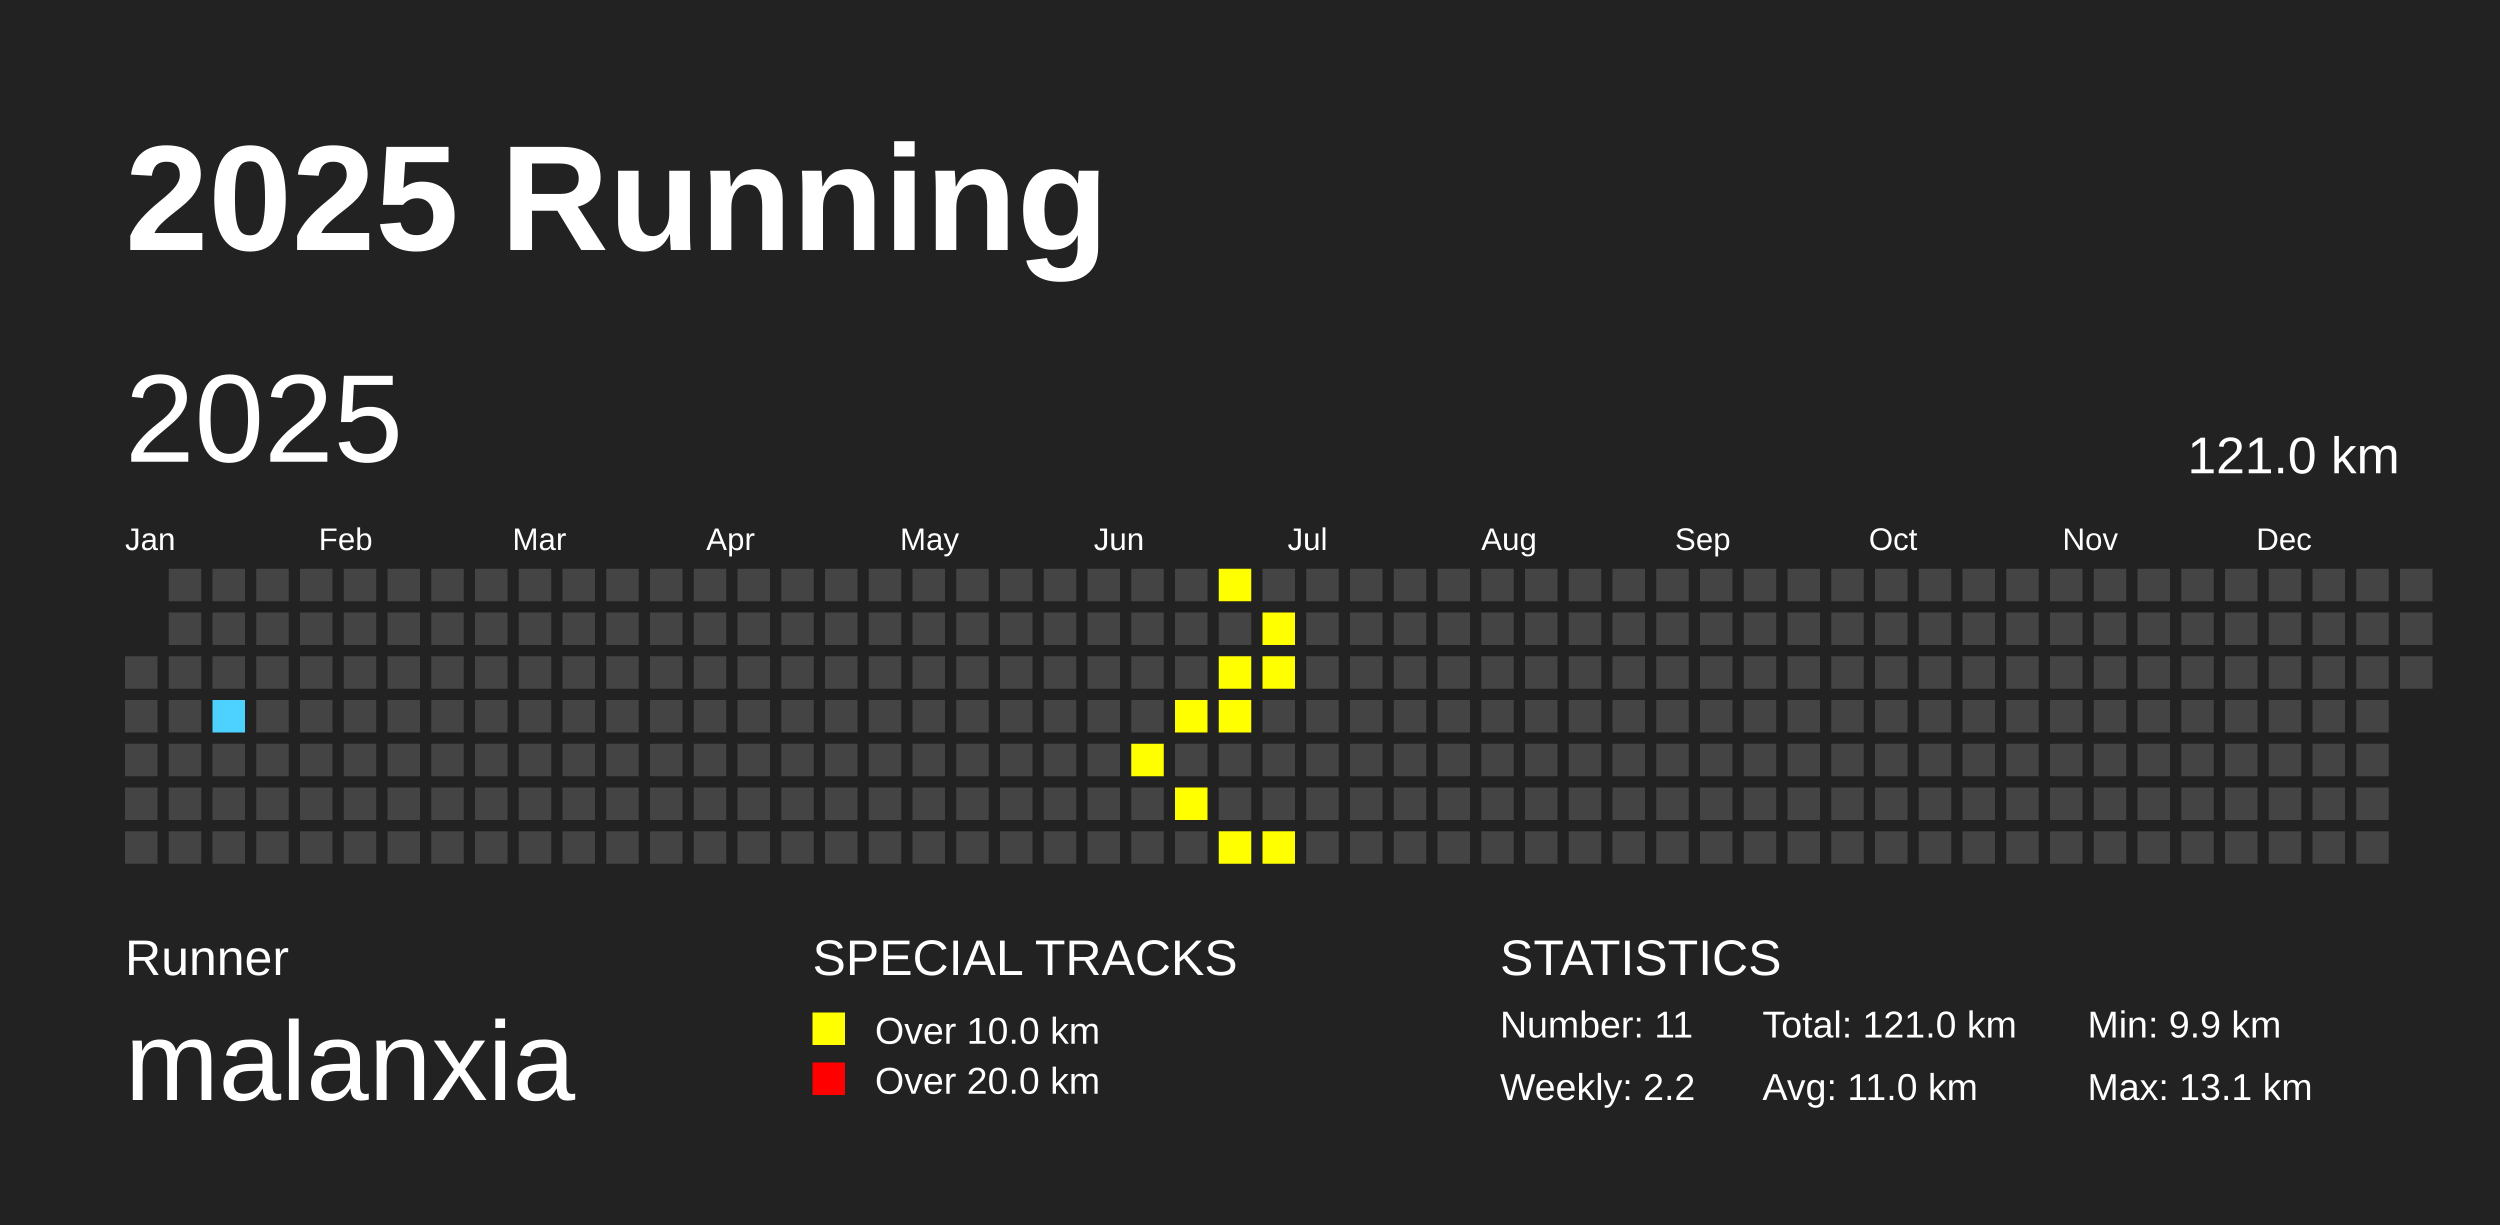
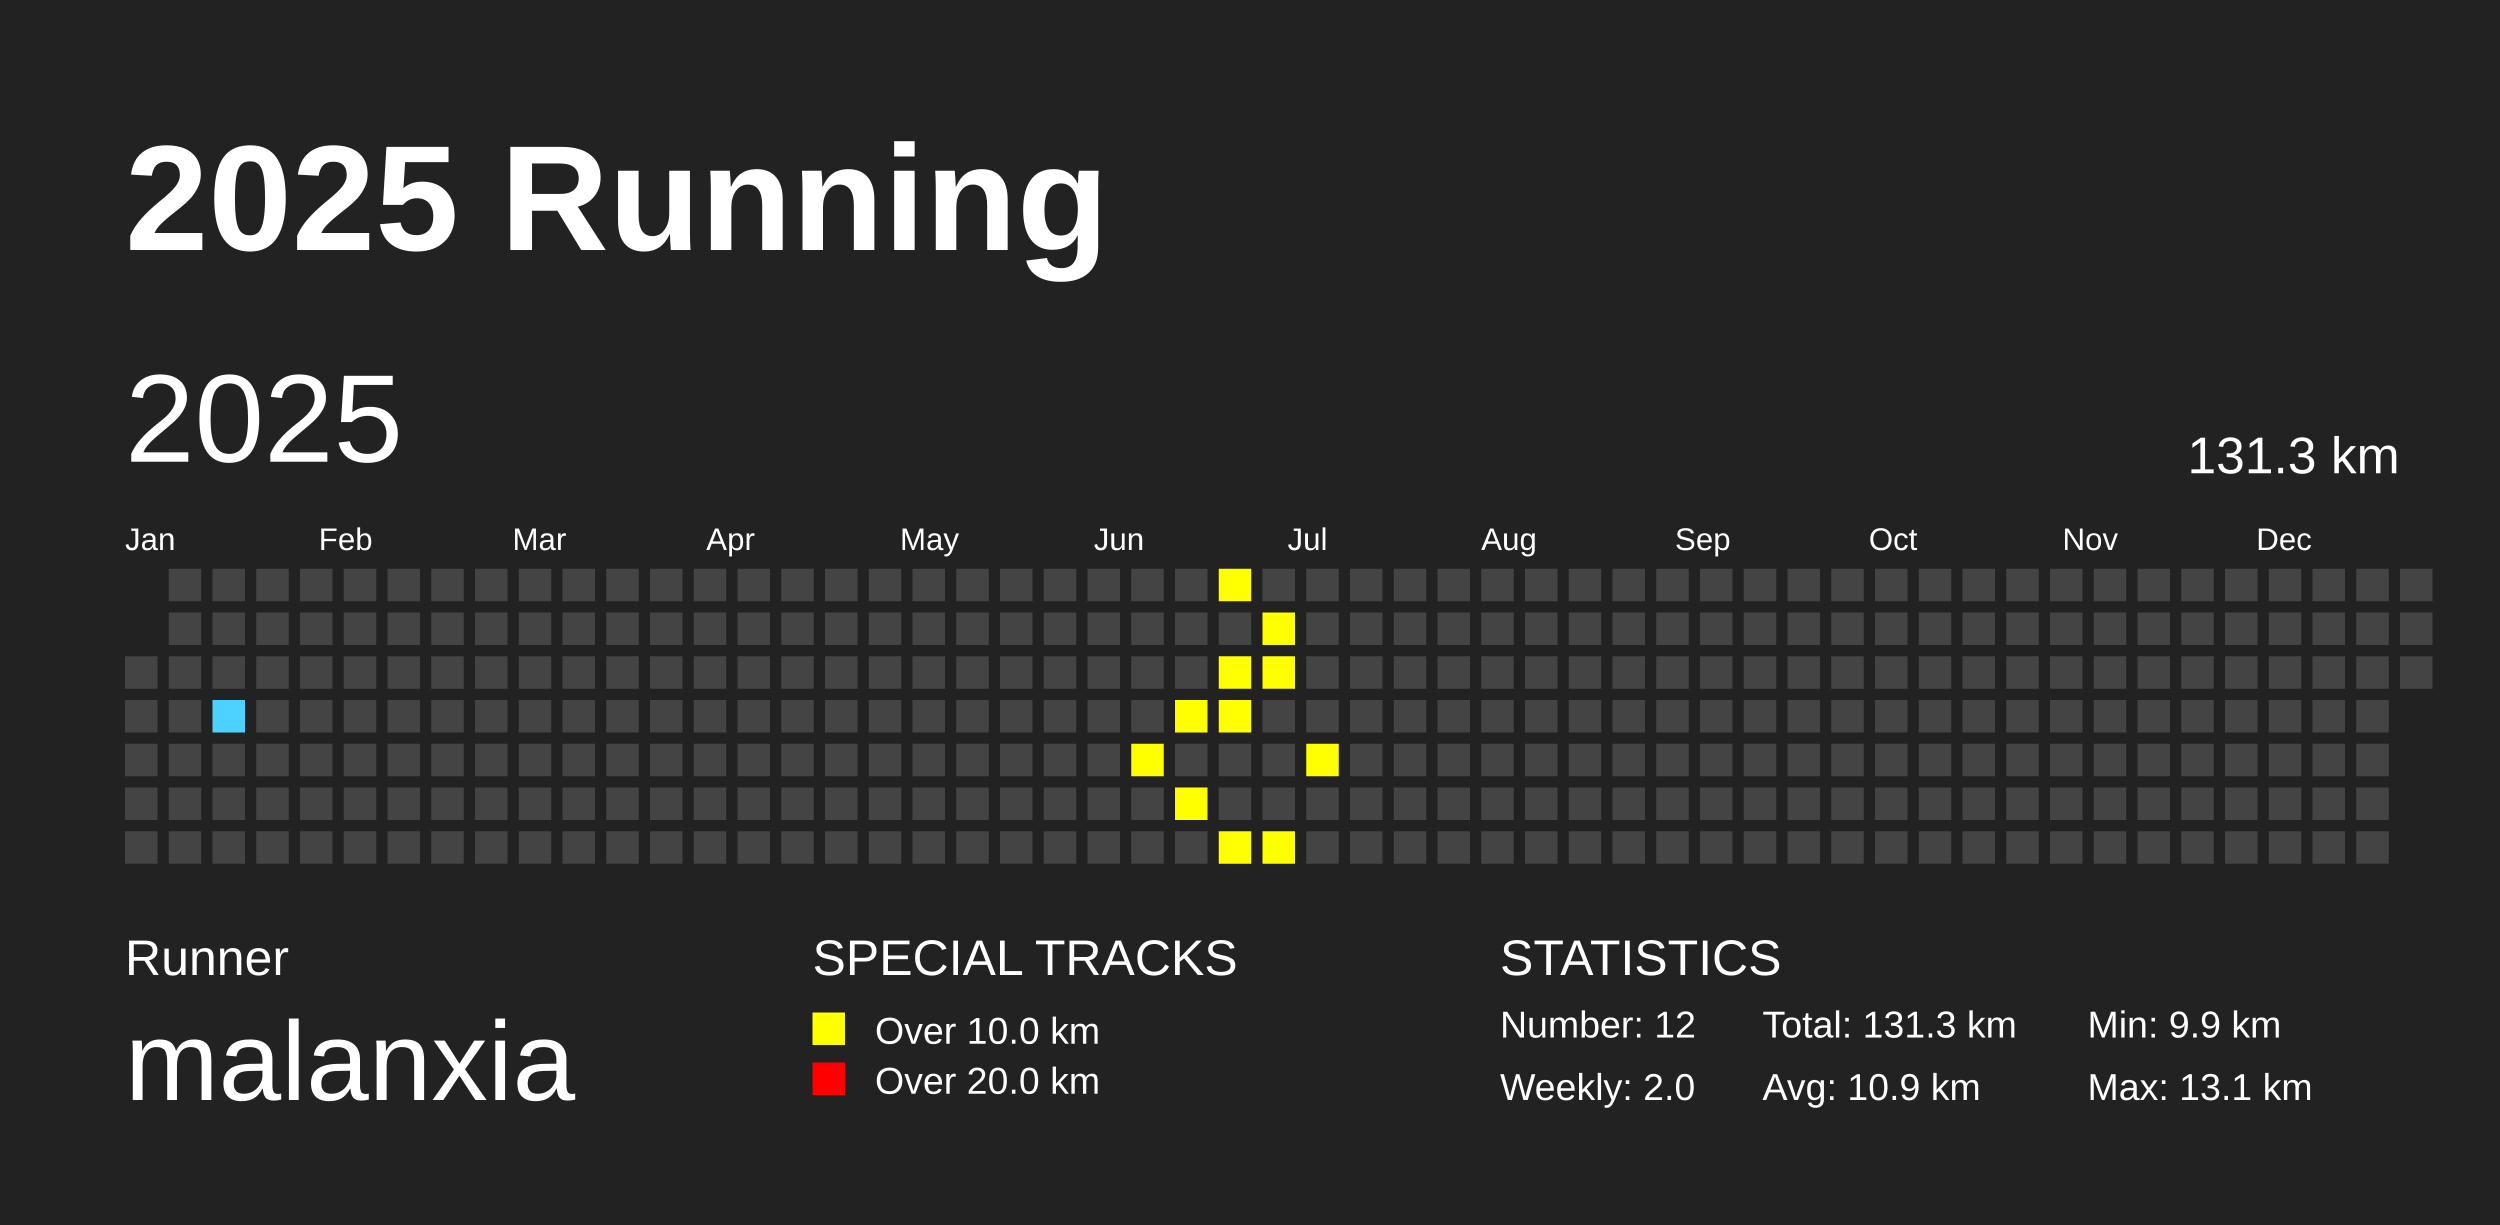
<svg xmlns="http://www.w3.org/2000/svg" baseProfile="full" height="98mm" version="1.1" viewBox="0,0,200,98" width="200mm">
  <defs />
  <rect fill="#222222" height="98" width="200" x="0" y="0" />
  <text fill="#FFFFFF" style="font-size:12px; font-family:Arial; font-weight:bold;" x="10" y="20">2025 Running</text>
  <text fill="#FFFFFF" style="font-size:4px; font-family:Arial" x="10" y="78">Runner</text>
  <text fill="#FFFFFF" style="font-size:9px; font-family:Arial" x="10" y="88">malanxia</text>
  <text fill="#FFFFFF" style="font-size:4px; font-family:Arial" x="65" y="78">SPECIAL TRACKS</text>
  <rect fill="yellow" height="2.6" width="2.6" x="65" y="81" />
  <text fill="#FFFFFF" style="font-size:3px; font-family:Arial" x="70" y="83.5">Over 10.0 km</text>
  <rect fill="red" height="2.6" width="2.6" x="65" y="85" />
  <text fill="#FFFFFF" style="font-size:3px; font-family:Arial" x="70" y="87.5">Over 20.0 km</text>
  <text fill="#FFFFFF" style="font-size:4px; font-family:Arial" x="120" y="78">STATISTICS</text>
-   <text fill="#FFFFFF" style="font-size:3px; font-family:Arial" x="120" y="83">Number: 11</text>
-   <text fill="#FFFFFF" style="font-size:3px; font-family:Arial" x="120" y="88">Weekly: 2.2</text>
-   <text fill="#FFFFFF" style="font-size:3px; font-family:Arial" x="141" y="83">Total: 121.0 km</text>
-   <text fill="#FFFFFF" style="font-size:3px; font-family:Arial" x="141" y="88">Avg: 11.0 km</text>
+   <text fill="#FFFFFF" style="font-size:3px; font-family:Arial" x="120" y="83">Number: 12</text>
+   <text fill="#FFFFFF" style="font-size:3px; font-family:Arial" x="120" y="88">Weekly: 2.0</text>
+   <text fill="#FFFFFF" style="font-size:3px; font-family:Arial" x="141" y="83">Total: 131.3 km</text>
+   <text fill="#FFFFFF" style="font-size:3px; font-family:Arial" x="141" y="88">Avg: 10.9 km</text>
  <text fill="#FFFFFF" style="font-size:3px; font-family:Arial" x="167" y="83">Min: 9.9 km</text>
  <text fill="#FFFFFF" style="font-size:3px; font-family:Arial" x="167" y="88">Max: 13.1 km</text>
  <text dominant-baseline="hanging" fill="#FFFFFF" style="font-size:10.0px; font-family:Arial;" x="10" y="30">2025</text>
-   <text dominant-baseline="hanging" fill="#FFFFFF" style="font-size:4.125px; font-family:Arial;" x="175" y="35">121.0 km</text>
+   <text dominant-baseline="hanging" fill="#FFFFFF" style="font-size:4.125px; font-family:Arial;" x="175" y="35">131.3 km</text>
  <text fill="#FFFFFF" style="font-size:2.5px; font-family:Arial" x="10.0" y="44">Jan</text>
  <text fill="#FFFFFF" style="font-size:2.5px; font-family:Arial" x="25.5" y="44">Feb</text>
  <text fill="#FFFFFF" style="font-size:2.5px; font-family:Arial" x="41.0" y="44">Mar</text>
  <text fill="#FFFFFF" style="font-size:2.5px; font-family:Arial" x="56.5" y="44">Apr</text>
  <text fill="#FFFFFF" style="font-size:2.5px; font-family:Arial" x="72.0" y="44">May</text>
  <text fill="#FFFFFF" style="font-size:2.5px; font-family:Arial" x="87.5" y="44">Jun</text>
  <text fill="#FFFFFF" style="font-size:2.5px; font-family:Arial" x="103.0" y="44">Jul</text>
  <text fill="#FFFFFF" style="font-size:2.5px; font-family:Arial" x="118.5" y="44">Aug</text>
  <text fill="#FFFFFF" style="font-size:2.5px; font-family:Arial" x="134.0" y="44">Sep</text>
  <text fill="#FFFFFF" style="font-size:2.5px; font-family:Arial" x="149.5" y="44">Oct</text>
  <text fill="#FFFFFF" style="font-size:2.5px; font-family:Arial" x="165.0" y="44">Nov</text>
  <text fill="#FFFFFF" style="font-size:2.5px; font-family:Arial" x="180.5" y="44">Dec</text>
  <rect fill="#444444" height="2.6" width="2.6" x="10.0" y="52.5" />
  <rect fill="#444444" height="2.6" width="2.6" x="10.0" y="56.0" />
  <rect fill="#444444" height="2.6" width="2.6" x="10.0" y="59.5" />
  <rect fill="#444444" height="2.6" width="2.6" x="10.0" y="63.0" />
  <rect fill="#444444" height="2.6" width="2.6" x="10.0" y="66.5" />
  <rect fill="#444444" height="2.6" width="2.6" x="13.5" y="45.5" />
  <rect fill="#444444" height="2.6" width="2.6" x="13.5" y="49.0" />
  <rect fill="#444444" height="2.6" width="2.6" x="13.5" y="52.5" />
  <rect fill="#444444" height="2.6" width="2.6" x="13.5" y="56.0" />
  <rect fill="#444444" height="2.6" width="2.6" x="13.5" y="59.5" />
  <rect fill="#444444" height="2.6" width="2.6" x="13.5" y="63.0" />
  <rect fill="#444444" height="2.6" width="2.6" x="13.5" y="66.5" />
  <rect fill="#444444" height="2.6" width="2.6" x="17.0" y="45.5" />
  <rect fill="#444444" height="2.6" width="2.6" x="17.0" y="49.0" />
  <rect fill="#444444" height="2.6" width="2.6" x="17.0" y="52.5" />
  <rect fill="#4DD2FF" height="2.6" width="2.6" x="17.0" y="56.0" />
  <rect fill="#444444" height="2.6" width="2.6" x="17.0" y="59.5" />
  <rect fill="#444444" height="2.6" width="2.6" x="17.0" y="63.0" />
  <rect fill="#444444" height="2.6" width="2.6" x="17.0" y="66.5" />
  <rect fill="#444444" height="2.6" width="2.6" x="20.5" y="45.5" />
  <rect fill="#444444" height="2.6" width="2.6" x="20.5" y="49.0" />
  <rect fill="#444444" height="2.6" width="2.6" x="20.5" y="52.5" />
  <rect fill="#444444" height="2.6" width="2.6" x="20.5" y="56.0" />
  <rect fill="#444444" height="2.6" width="2.6" x="20.5" y="59.5" />
  <rect fill="#444444" height="2.6" width="2.6" x="20.5" y="63.0" />
  <rect fill="#444444" height="2.6" width="2.6" x="20.5" y="66.5" />
  <rect fill="#444444" height="2.6" width="2.6" x="24.0" y="45.5" />
  <rect fill="#444444" height="2.6" width="2.6" x="24.0" y="49.0" />
  <rect fill="#444444" height="2.6" width="2.6" x="24.0" y="52.5" />
  <rect fill="#444444" height="2.6" width="2.6" x="24.0" y="56.0" />
  <rect fill="#444444" height="2.6" width="2.6" x="24.0" y="59.5" />
  <rect fill="#444444" height="2.6" width="2.6" x="24.0" y="63.0" />
  <rect fill="#444444" height="2.6" width="2.6" x="24.0" y="66.5" />
  <rect fill="#444444" height="2.6" width="2.6" x="27.5" y="45.5" />
  <rect fill="#444444" height="2.6" width="2.6" x="27.5" y="49.0" />
  <rect fill="#444444" height="2.6" width="2.6" x="27.5" y="52.5" />
  <rect fill="#444444" height="2.6" width="2.6" x="27.5" y="56.0" />
  <rect fill="#444444" height="2.6" width="2.6" x="27.5" y="59.5" />
  <rect fill="#444444" height="2.6" width="2.6" x="27.5" y="63.0" />
  <rect fill="#444444" height="2.6" width="2.6" x="27.5" y="66.5" />
  <rect fill="#444444" height="2.6" width="2.6" x="31.0" y="45.5" />
  <rect fill="#444444" height="2.6" width="2.6" x="31.0" y="49.0" />
  <rect fill="#444444" height="2.6" width="2.6" x="31.0" y="52.5" />
  <rect fill="#444444" height="2.6" width="2.6" x="31.0" y="56.0" />
  <rect fill="#444444" height="2.6" width="2.6" x="31.0" y="59.5" />
  <rect fill="#444444" height="2.6" width="2.6" x="31.0" y="63.0" />
  <rect fill="#444444" height="2.6" width="2.6" x="31.0" y="66.5" />
  <rect fill="#444444" height="2.6" width="2.6" x="34.5" y="45.5" />
  <rect fill="#444444" height="2.6" width="2.6" x="34.5" y="49.0" />
  <rect fill="#444444" height="2.6" width="2.6" x="34.5" y="52.5" />
  <rect fill="#444444" height="2.6" width="2.6" x="34.5" y="56.0" />
  <rect fill="#444444" height="2.6" width="2.6" x="34.5" y="59.5" />
  <rect fill="#444444" height="2.6" width="2.6" x="34.5" y="63.0" />
  <rect fill="#444444" height="2.6" width="2.6" x="34.5" y="66.5" />
  <rect fill="#444444" height="2.6" width="2.6" x="38.0" y="45.5" />
  <rect fill="#444444" height="2.6" width="2.6" x="38.0" y="49.0" />
  <rect fill="#444444" height="2.6" width="2.6" x="38.0" y="52.5" />
  <rect fill="#444444" height="2.6" width="2.6" x="38.0" y="56.0" />
  <rect fill="#444444" height="2.6" width="2.6" x="38.0" y="59.5" />
  <rect fill="#444444" height="2.6" width="2.6" x="38.0" y="63.0" />
  <rect fill="#444444" height="2.6" width="2.6" x="38.0" y="66.5" />
  <rect fill="#444444" height="2.6" width="2.6" x="41.5" y="45.5" />
  <rect fill="#444444" height="2.6" width="2.6" x="41.5" y="49.0" />
  <rect fill="#444444" height="2.6" width="2.6" x="41.5" y="52.5" />
  <rect fill="#444444" height="2.6" width="2.6" x="41.5" y="56.0" />
  <rect fill="#444444" height="2.6" width="2.6" x="41.5" y="59.5" />
  <rect fill="#444444" height="2.6" width="2.6" x="41.5" y="63.0" />
  <rect fill="#444444" height="2.6" width="2.6" x="41.5" y="66.5" />
  <rect fill="#444444" height="2.6" width="2.6" x="45.0" y="45.5" />
  <rect fill="#444444" height="2.6" width="2.6" x="45.0" y="49.0" />
  <rect fill="#444444" height="2.6" width="2.6" x="45.0" y="52.5" />
  <rect fill="#444444" height="2.6" width="2.6" x="45.0" y="56.0" />
  <rect fill="#444444" height="2.6" width="2.6" x="45.0" y="59.5" />
  <rect fill="#444444" height="2.6" width="2.6" x="45.0" y="63.0" />
  <rect fill="#444444" height="2.6" width="2.6" x="45.0" y="66.5" />
  <rect fill="#444444" height="2.6" width="2.6" x="48.5" y="45.5" />
  <rect fill="#444444" height="2.6" width="2.6" x="48.5" y="49.0" />
  <rect fill="#444444" height="2.6" width="2.6" x="48.5" y="52.5" />
  <rect fill="#444444" height="2.6" width="2.6" x="48.5" y="56.0" />
  <rect fill="#444444" height="2.6" width="2.6" x="48.5" y="59.5" />
  <rect fill="#444444" height="2.6" width="2.6" x="48.5" y="63.0" />
  <rect fill="#444444" height="2.6" width="2.6" x="48.5" y="66.5" />
  <rect fill="#444444" height="2.6" width="2.6" x="52.0" y="45.5" />
  <rect fill="#444444" height="2.6" width="2.6" x="52.0" y="49.0" />
  <rect fill="#444444" height="2.6" width="2.6" x="52.0" y="52.5" />
  <rect fill="#444444" height="2.6" width="2.6" x="52.0" y="56.0" />
  <rect fill="#444444" height="2.6" width="2.6" x="52.0" y="59.5" />
  <rect fill="#444444" height="2.6" width="2.6" x="52.0" y="63.0" />
  <rect fill="#444444" height="2.6" width="2.6" x="52.0" y="66.5" />
  <rect fill="#444444" height="2.6" width="2.6" x="55.5" y="45.5" />
  <rect fill="#444444" height="2.6" width="2.6" x="55.5" y="49.0" />
  <rect fill="#444444" height="2.6" width="2.6" x="55.5" y="52.5" />
  <rect fill="#444444" height="2.6" width="2.6" x="55.5" y="56.0" />
  <rect fill="#444444" height="2.6" width="2.6" x="55.5" y="59.5" />
  <rect fill="#444444" height="2.6" width="2.6" x="55.5" y="63.0" />
  <rect fill="#444444" height="2.6" width="2.6" x="55.5" y="66.5" />
  <rect fill="#444444" height="2.6" width="2.6" x="59.0" y="45.5" />
  <rect fill="#444444" height="2.6" width="2.6" x="59.0" y="49.0" />
  <rect fill="#444444" height="2.6" width="2.6" x="59.0" y="52.5" />
  <rect fill="#444444" height="2.6" width="2.6" x="59.0" y="56.0" />
  <rect fill="#444444" height="2.6" width="2.6" x="59.0" y="59.5" />
  <rect fill="#444444" height="2.6" width="2.6" x="59.0" y="63.0" />
  <rect fill="#444444" height="2.6" width="2.6" x="59.0" y="66.5" />
  <rect fill="#444444" height="2.6" width="2.6" x="62.5" y="45.5" />
  <rect fill="#444444" height="2.6" width="2.6" x="62.5" y="49.0" />
  <rect fill="#444444" height="2.6" width="2.6" x="62.5" y="52.5" />
  <rect fill="#444444" height="2.6" width="2.6" x="62.5" y="56.0" />
  <rect fill="#444444" height="2.6" width="2.6" x="62.5" y="59.5" />
  <rect fill="#444444" height="2.6" width="2.6" x="62.5" y="63.0" />
  <rect fill="#444444" height="2.6" width="2.6" x="62.5" y="66.5" />
  <rect fill="#444444" height="2.6" width="2.6" x="66.0" y="45.5" />
  <rect fill="#444444" height="2.6" width="2.6" x="66.0" y="49.0" />
  <rect fill="#444444" height="2.6" width="2.6" x="66.0" y="52.5" />
  <rect fill="#444444" height="2.6" width="2.6" x="66.0" y="56.0" />
  <rect fill="#444444" height="2.6" width="2.6" x="66.0" y="59.5" />
  <rect fill="#444444" height="2.6" width="2.6" x="66.0" y="63.0" />
  <rect fill="#444444" height="2.6" width="2.6" x="66.0" y="66.5" />
  <rect fill="#444444" height="2.6" width="2.6" x="69.5" y="45.5" />
  <rect fill="#444444" height="2.6" width="2.6" x="69.5" y="49.0" />
  <rect fill="#444444" height="2.6" width="2.6" x="69.5" y="52.5" />
  <rect fill="#444444" height="2.6" width="2.6" x="69.5" y="56.0" />
  <rect fill="#444444" height="2.6" width="2.6" x="69.5" y="59.5" />
  <rect fill="#444444" height="2.6" width="2.6" x="69.5" y="63.0" />
  <rect fill="#444444" height="2.6" width="2.6" x="69.5" y="66.5" />
  <rect fill="#444444" height="2.6" width="2.6" x="73.0" y="45.5" />
  <rect fill="#444444" height="2.6" width="2.6" x="73.0" y="49.0" />
  <rect fill="#444444" height="2.6" width="2.6" x="73.0" y="52.5" />
  <rect fill="#444444" height="2.6" width="2.6" x="73.0" y="56.0" />
  <rect fill="#444444" height="2.6" width="2.6" x="73.0" y="59.5" />
  <rect fill="#444444" height="2.6" width="2.6" x="73.0" y="63.0" />
  <rect fill="#444444" height="2.6" width="2.6" x="73.0" y="66.5" />
  <rect fill="#444444" height="2.6" width="2.6" x="76.5" y="45.5" />
  <rect fill="#444444" height="2.6" width="2.6" x="76.5" y="49.0" />
  <rect fill="#444444" height="2.6" width="2.6" x="76.5" y="52.5" />
  <rect fill="#444444" height="2.6" width="2.6" x="76.5" y="56.0" />
  <rect fill="#444444" height="2.6" width="2.6" x="76.5" y="59.5" />
  <rect fill="#444444" height="2.6" width="2.6" x="76.5" y="63.0" />
  <rect fill="#444444" height="2.6" width="2.6" x="76.5" y="66.5" />
  <rect fill="#444444" height="2.6" width="2.6" x="80.0" y="45.5" />
  <rect fill="#444444" height="2.6" width="2.6" x="80.0" y="49.0" />
  <rect fill="#444444" height="2.6" width="2.6" x="80.0" y="52.5" />
  <rect fill="#444444" height="2.6" width="2.6" x="80.0" y="56.0" />
  <rect fill="#444444" height="2.6" width="2.6" x="80.0" y="59.5" />
  <rect fill="#444444" height="2.6" width="2.6" x="80.0" y="63.0" />
  <rect fill="#444444" height="2.6" width="2.6" x="80.0" y="66.5" />
  <rect fill="#444444" height="2.6" width="2.6" x="83.5" y="45.5" />
  <rect fill="#444444" height="2.6" width="2.6" x="83.5" y="49.0" />
  <rect fill="#444444" height="2.6" width="2.6" x="83.5" y="52.5" />
  <rect fill="#444444" height="2.6" width="2.6" x="83.5" y="56.0" />
  <rect fill="#444444" height="2.6" width="2.6" x="83.5" y="59.5" />
  <rect fill="#444444" height="2.6" width="2.6" x="83.5" y="63.0" />
  <rect fill="#444444" height="2.6" width="2.6" x="83.5" y="66.5" />
  <rect fill="#444444" height="2.6" width="2.6" x="87.0" y="45.5" />
  <rect fill="#444444" height="2.6" width="2.6" x="87.0" y="49.0" />
  <rect fill="#444444" height="2.6" width="2.6" x="87.0" y="52.5" />
  <rect fill="#444444" height="2.6" width="2.6" x="87.0" y="56.0" />
  <rect fill="#444444" height="2.6" width="2.6" x="87.0" y="59.5" />
  <rect fill="#444444" height="2.6" width="2.6" x="87.0" y="63.0" />
  <rect fill="#444444" height="2.6" width="2.6" x="87.0" y="66.5" />
  <rect fill="#444444" height="2.6" width="2.6" x="90.5" y="45.5" />
  <rect fill="#444444" height="2.6" width="2.6" x="90.5" y="49.0" />
  <rect fill="#444444" height="2.6" width="2.6" x="90.5" y="52.5" />
  <rect fill="#444444" height="2.6" width="2.6" x="90.5" y="56.0" />
  <rect fill="yellow" height="2.6" width="2.6" x="90.5" y="59.5" />
  <rect fill="#444444" height="2.6" width="2.6" x="90.5" y="63.0" />
  <rect fill="#444444" height="2.6" width="2.6" x="90.5" y="66.5" />
  <rect fill="#444444" height="2.6" width="2.6" x="94.0" y="45.5" />
  <rect fill="#444444" height="2.6" width="2.6" x="94.0" y="49.0" />
  <rect fill="#444444" height="2.6" width="2.6" x="94.0" y="52.5" />
  <rect fill="yellow" height="2.6" width="2.6" x="94.0" y="56.0" />
  <rect fill="#444444" height="2.6" width="2.6" x="94.0" y="59.5" />
  <rect fill="yellow" height="2.6" width="2.6" x="94.0" y="63.0" />
  <rect fill="#444444" height="2.6" width="2.6" x="94.0" y="66.5" />
  <rect fill="yellow" height="2.6" width="2.6" x="97.5" y="45.5" />
  <rect fill="#444444" height="2.6" width="2.6" x="97.5" y="49.0" />
  <rect fill="yellow" height="2.6" width="2.6" x="97.5" y="52.5" />
  <rect fill="yellow" height="2.6" width="2.6" x="97.5" y="56.0" />
  <rect fill="#444444" height="2.6" width="2.6" x="97.5" y="59.5" />
  <rect fill="#444444" height="2.6" width="2.6" x="97.5" y="63.0" />
  <rect fill="yellow" height="2.6" width="2.6" x="97.5" y="66.5" />
  <rect fill="#444444" height="2.6" width="2.6" x="101.0" y="45.5" />
  <rect fill="yellow" height="2.6" width="2.6" x="101.0" y="49.0" />
  <rect fill="yellow" height="2.6" width="2.6" x="101.0" y="52.5" />
  <rect fill="#444444" height="2.6" width="2.6" x="101.0" y="56.0" />
  <rect fill="#444444" height="2.6" width="2.6" x="101.0" y="59.5" />
  <rect fill="#444444" height="2.6" width="2.6" x="101.0" y="63.0" />
  <rect fill="yellow" height="2.6" width="2.6" x="101.0" y="66.5" />
  <rect fill="#444444" height="2.6" width="2.6" x="104.5" y="45.5" />
  <rect fill="#444444" height="2.6" width="2.6" x="104.5" y="49.0" />
  <rect fill="#444444" height="2.6" width="2.6" x="104.5" y="52.5" />
  <rect fill="#444444" height="2.6" width="2.6" x="104.5" y="56.0" />
-   <rect fill="#444444" height="2.6" width="2.6" x="104.5" y="59.5" />
+   <rect fill="yellow" height="2.6" width="2.6" x="104.5" y="59.5" />
  <rect fill="#444444" height="2.6" width="2.6" x="104.5" y="63.0" />
  <rect fill="#444444" height="2.6" width="2.6" x="104.5" y="66.5" />
  <rect fill="#444444" height="2.6" width="2.6" x="108.0" y="45.5" />
  <rect fill="#444444" height="2.6" width="2.6" x="108.0" y="49.0" />
  <rect fill="#444444" height="2.6" width="2.6" x="108.0" y="52.5" />
  <rect fill="#444444" height="2.6" width="2.6" x="108.0" y="56.0" />
  <rect fill="#444444" height="2.6" width="2.6" x="108.0" y="59.5" />
  <rect fill="#444444" height="2.6" width="2.6" x="108.0" y="63.0" />
  <rect fill="#444444" height="2.6" width="2.6" x="108.0" y="66.5" />
  <rect fill="#444444" height="2.6" width="2.6" x="111.5" y="45.5" />
  <rect fill="#444444" height="2.6" width="2.6" x="111.5" y="49.0" />
  <rect fill="#444444" height="2.6" width="2.6" x="111.5" y="52.5" />
  <rect fill="#444444" height="2.6" width="2.6" x="111.5" y="56.0" />
  <rect fill="#444444" height="2.6" width="2.6" x="111.5" y="59.5" />
  <rect fill="#444444" height="2.6" width="2.6" x="111.5" y="63.0" />
  <rect fill="#444444" height="2.6" width="2.6" x="111.5" y="66.5" />
  <rect fill="#444444" height="2.6" width="2.6" x="115.0" y="45.5" />
  <rect fill="#444444" height="2.6" width="2.6" x="115.0" y="49.0" />
  <rect fill="#444444" height="2.6" width="2.6" x="115.0" y="52.5" />
  <rect fill="#444444" height="2.6" width="2.6" x="115.0" y="56.0" />
  <rect fill="#444444" height="2.6" width="2.6" x="115.0" y="59.5" />
  <rect fill="#444444" height="2.6" width="2.6" x="115.0" y="63.0" />
  <rect fill="#444444" height="2.6" width="2.6" x="115.0" y="66.5" />
  <rect fill="#444444" height="2.6" width="2.6" x="118.5" y="45.5" />
  <rect fill="#444444" height="2.6" width="2.6" x="118.5" y="49.0" />
  <rect fill="#444444" height="2.6" width="2.6" x="118.5" y="52.5" />
  <rect fill="#444444" height="2.6" width="2.6" x="118.5" y="56.0" />
  <rect fill="#444444" height="2.6" width="2.6" x="118.5" y="59.5" />
  <rect fill="#444444" height="2.6" width="2.6" x="118.5" y="63.0" />
  <rect fill="#444444" height="2.6" width="2.6" x="118.5" y="66.5" />
  <rect fill="#444444" height="2.6" width="2.6" x="122.0" y="45.5" />
  <rect fill="#444444" height="2.6" width="2.6" x="122.0" y="49.0" />
  <rect fill="#444444" height="2.6" width="2.6" x="122.0" y="52.5" />
  <rect fill="#444444" height="2.6" width="2.6" x="122.0" y="56.0" />
  <rect fill="#444444" height="2.6" width="2.6" x="122.0" y="59.5" />
  <rect fill="#444444" height="2.6" width="2.6" x="122.0" y="63.0" />
  <rect fill="#444444" height="2.6" width="2.6" x="122.0" y="66.5" />
  <rect fill="#444444" height="2.6" width="2.6" x="125.5" y="45.5" />
  <rect fill="#444444" height="2.6" width="2.6" x="125.5" y="49.0" />
  <rect fill="#444444" height="2.6" width="2.6" x="125.5" y="52.5" />
  <rect fill="#444444" height="2.6" width="2.6" x="125.5" y="56.0" />
  <rect fill="#444444" height="2.6" width="2.6" x="125.5" y="59.5" />
  <rect fill="#444444" height="2.6" width="2.6" x="125.5" y="63.0" />
  <rect fill="#444444" height="2.6" width="2.6" x="125.5" y="66.5" />
  <rect fill="#444444" height="2.6" width="2.6" x="129.0" y="45.5" />
  <rect fill="#444444" height="2.6" width="2.6" x="129.0" y="49.0" />
  <rect fill="#444444" height="2.6" width="2.6" x="129.0" y="52.5" />
  <rect fill="#444444" height="2.6" width="2.6" x="129.0" y="56.0" />
  <rect fill="#444444" height="2.6" width="2.6" x="129.0" y="59.5" />
  <rect fill="#444444" height="2.6" width="2.6" x="129.0" y="63.0" />
  <rect fill="#444444" height="2.6" width="2.6" x="129.0" y="66.5" />
  <rect fill="#444444" height="2.6" width="2.6" x="132.5" y="45.5" />
  <rect fill="#444444" height="2.6" width="2.6" x="132.5" y="49.0" />
  <rect fill="#444444" height="2.6" width="2.6" x="132.5" y="52.5" />
  <rect fill="#444444" height="2.6" width="2.6" x="132.5" y="56.0" />
  <rect fill="#444444" height="2.6" width="2.6" x="132.5" y="59.5" />
  <rect fill="#444444" height="2.6" width="2.6" x="132.5" y="63.0" />
  <rect fill="#444444" height="2.6" width="2.6" x="132.5" y="66.5" />
  <rect fill="#444444" height="2.6" width="2.6" x="136.0" y="45.5" />
  <rect fill="#444444" height="2.6" width="2.6" x="136.0" y="49.0" />
  <rect fill="#444444" height="2.6" width="2.6" x="136.0" y="52.5" />
  <rect fill="#444444" height="2.6" width="2.6" x="136.0" y="56.0" />
  <rect fill="#444444" height="2.6" width="2.6" x="136.0" y="59.5" />
  <rect fill="#444444" height="2.6" width="2.6" x="136.0" y="63.0" />
  <rect fill="#444444" height="2.6" width="2.6" x="136.0" y="66.5" />
  <rect fill="#444444" height="2.6" width="2.6" x="139.5" y="45.5" />
  <rect fill="#444444" height="2.6" width="2.6" x="139.5" y="49.0" />
  <rect fill="#444444" height="2.6" width="2.6" x="139.5" y="52.5" />
  <rect fill="#444444" height="2.6" width="2.6" x="139.5" y="56.0" />
  <rect fill="#444444" height="2.6" width="2.6" x="139.5" y="59.5" />
  <rect fill="#444444" height="2.6" width="2.6" x="139.5" y="63.0" />
  <rect fill="#444444" height="2.6" width="2.6" x="139.5" y="66.5" />
  <rect fill="#444444" height="2.6" width="2.6" x="143.0" y="45.5" />
  <rect fill="#444444" height="2.6" width="2.6" x="143.0" y="49.0" />
  <rect fill="#444444" height="2.6" width="2.6" x="143.0" y="52.5" />
  <rect fill="#444444" height="2.6" width="2.6" x="143.0" y="56.0" />
  <rect fill="#444444" height="2.6" width="2.6" x="143.0" y="59.5" />
  <rect fill="#444444" height="2.6" width="2.6" x="143.0" y="63.0" />
  <rect fill="#444444" height="2.6" width="2.6" x="143.0" y="66.5" />
  <rect fill="#444444" height="2.6" width="2.6" x="146.5" y="45.5" />
  <rect fill="#444444" height="2.6" width="2.6" x="146.5" y="49.0" />
  <rect fill="#444444" height="2.6" width="2.6" x="146.5" y="52.5" />
  <rect fill="#444444" height="2.6" width="2.6" x="146.5" y="56.0" />
  <rect fill="#444444" height="2.6" width="2.6" x="146.5" y="59.5" />
  <rect fill="#444444" height="2.6" width="2.6" x="146.5" y="63.0" />
  <rect fill="#444444" height="2.6" width="2.6" x="146.5" y="66.5" />
  <rect fill="#444444" height="2.6" width="2.6" x="150.0" y="45.5" />
  <rect fill="#444444" height="2.6" width="2.6" x="150.0" y="49.0" />
  <rect fill="#444444" height="2.6" width="2.6" x="150.0" y="52.5" />
  <rect fill="#444444" height="2.6" width="2.6" x="150.0" y="56.0" />
  <rect fill="#444444" height="2.6" width="2.6" x="150.0" y="59.5" />
  <rect fill="#444444" height="2.6" width="2.6" x="150.0" y="63.0" />
  <rect fill="#444444" height="2.6" width="2.6" x="150.0" y="66.5" />
  <rect fill="#444444" height="2.6" width="2.6" x="153.5" y="45.5" />
  <rect fill="#444444" height="2.6" width="2.6" x="153.5" y="49.0" />
  <rect fill="#444444" height="2.6" width="2.6" x="153.5" y="52.5" />
  <rect fill="#444444" height="2.6" width="2.6" x="153.5" y="56.0" />
  <rect fill="#444444" height="2.6" width="2.6" x="153.5" y="59.5" />
  <rect fill="#444444" height="2.6" width="2.6" x="153.5" y="63.0" />
  <rect fill="#444444" height="2.6" width="2.6" x="153.5" y="66.5" />
  <rect fill="#444444" height="2.6" width="2.6" x="157.0" y="45.5" />
  <rect fill="#444444" height="2.6" width="2.6" x="157.0" y="49.0" />
  <rect fill="#444444" height="2.6" width="2.6" x="157.0" y="52.5" />
  <rect fill="#444444" height="2.6" width="2.6" x="157.0" y="56.0" />
  <rect fill="#444444" height="2.6" width="2.6" x="157.0" y="59.5" />
  <rect fill="#444444" height="2.6" width="2.6" x="157.0" y="63.0" />
  <rect fill="#444444" height="2.6" width="2.6" x="157.0" y="66.5" />
  <rect fill="#444444" height="2.6" width="2.6" x="160.5" y="45.5" />
  <rect fill="#444444" height="2.6" width="2.6" x="160.5" y="49.0" />
  <rect fill="#444444" height="2.6" width="2.6" x="160.5" y="52.5" />
  <rect fill="#444444" height="2.6" width="2.6" x="160.5" y="56.0" />
  <rect fill="#444444" height="2.6" width="2.6" x="160.5" y="59.5" />
  <rect fill="#444444" height="2.6" width="2.6" x="160.5" y="63.0" />
  <rect fill="#444444" height="2.6" width="2.6" x="160.5" y="66.5" />
  <rect fill="#444444" height="2.6" width="2.6" x="164.0" y="45.5" />
  <rect fill="#444444" height="2.6" width="2.6" x="164.0" y="49.0" />
  <rect fill="#444444" height="2.6" width="2.6" x="164.0" y="52.5" />
  <rect fill="#444444" height="2.6" width="2.6" x="164.0" y="56.0" />
  <rect fill="#444444" height="2.6" width="2.6" x="164.0" y="59.5" />
  <rect fill="#444444" height="2.6" width="2.6" x="164.0" y="63.0" />
  <rect fill="#444444" height="2.6" width="2.6" x="164.0" y="66.5" />
  <rect fill="#444444" height="2.6" width="2.6" x="167.5" y="45.5" />
  <rect fill="#444444" height="2.6" width="2.6" x="167.5" y="49.0" />
  <rect fill="#444444" height="2.6" width="2.6" x="167.5" y="52.5" />
  <rect fill="#444444" height="2.6" width="2.6" x="167.5" y="56.0" />
  <rect fill="#444444" height="2.6" width="2.6" x="167.5" y="59.5" />
  <rect fill="#444444" height="2.6" width="2.6" x="167.5" y="63.0" />
  <rect fill="#444444" height="2.6" width="2.6" x="167.5" y="66.5" />
  <rect fill="#444444" height="2.6" width="2.6" x="171.0" y="45.5" />
  <rect fill="#444444" height="2.6" width="2.6" x="171.0" y="49.0" />
  <rect fill="#444444" height="2.6" width="2.6" x="171.0" y="52.5" />
  <rect fill="#444444" height="2.6" width="2.6" x="171.0" y="56.0" />
  <rect fill="#444444" height="2.6" width="2.6" x="171.0" y="59.5" />
  <rect fill="#444444" height="2.6" width="2.6" x="171.0" y="63.0" />
  <rect fill="#444444" height="2.6" width="2.6" x="171.0" y="66.5" />
  <rect fill="#444444" height="2.6" width="2.6" x="174.5" y="45.5" />
  <rect fill="#444444" height="2.6" width="2.6" x="174.5" y="49.0" />
  <rect fill="#444444" height="2.6" width="2.6" x="174.5" y="52.5" />
  <rect fill="#444444" height="2.6" width="2.6" x="174.5" y="56.0" />
  <rect fill="#444444" height="2.6" width="2.6" x="174.5" y="59.5" />
  <rect fill="#444444" height="2.6" width="2.6" x="174.5" y="63.0" />
  <rect fill="#444444" height="2.6" width="2.6" x="174.5" y="66.5" />
  <rect fill="#444444" height="2.6" width="2.6" x="178.0" y="45.5" />
  <rect fill="#444444" height="2.6" width="2.6" x="178.0" y="49.0" />
  <rect fill="#444444" height="2.6" width="2.6" x="178.0" y="52.5" />
  <rect fill="#444444" height="2.6" width="2.6" x="178.0" y="56.0" />
  <rect fill="#444444" height="2.6" width="2.6" x="178.0" y="59.5" />
  <rect fill="#444444" height="2.6" width="2.6" x="178.0" y="63.0" />
  <rect fill="#444444" height="2.6" width="2.6" x="178.0" y="66.5" />
  <rect fill="#444444" height="2.6" width="2.6" x="181.5" y="45.5" />
  <rect fill="#444444" height="2.6" width="2.6" x="181.5" y="49.0" />
  <rect fill="#444444" height="2.6" width="2.6" x="181.5" y="52.5" />
  <rect fill="#444444" height="2.6" width="2.6" x="181.5" y="56.0" />
  <rect fill="#444444" height="2.6" width="2.6" x="181.5" y="59.5" />
  <rect fill="#444444" height="2.6" width="2.6" x="181.5" y="63.0" />
  <rect fill="#444444" height="2.6" width="2.6" x="181.5" y="66.5" />
  <rect fill="#444444" height="2.6" width="2.6" x="185.0" y="45.5" />
  <rect fill="#444444" height="2.6" width="2.6" x="185.0" y="49.0" />
  <rect fill="#444444" height="2.6" width="2.6" x="185.0" y="52.5" />
  <rect fill="#444444" height="2.6" width="2.6" x="185.0" y="56.0" />
  <rect fill="#444444" height="2.6" width="2.6" x="185.0" y="59.5" />
  <rect fill="#444444" height="2.6" width="2.6" x="185.0" y="63.0" />
  <rect fill="#444444" height="2.6" width="2.6" x="185.0" y="66.5" />
  <rect fill="#444444" height="2.6" width="2.6" x="188.5" y="45.5" />
  <rect fill="#444444" height="2.6" width="2.6" x="188.5" y="49.0" />
  <rect fill="#444444" height="2.6" width="2.6" x="188.5" y="52.5" />
  <rect fill="#444444" height="2.6" width="2.6" x="188.5" y="56.0" />
  <rect fill="#444444" height="2.6" width="2.6" x="188.5" y="59.5" />
  <rect fill="#444444" height="2.6" width="2.6" x="188.5" y="63.0" />
  <rect fill="#444444" height="2.6" width="2.6" x="188.5" y="66.5" />
  <rect fill="#444444" height="2.6" width="2.6" x="192.0" y="45.5" />
  <rect fill="#444444" height="2.6" width="2.6" x="192.0" y="49.0" />
  <rect fill="#444444" height="2.6" width="2.6" x="192.0" y="52.5" />
</svg>
